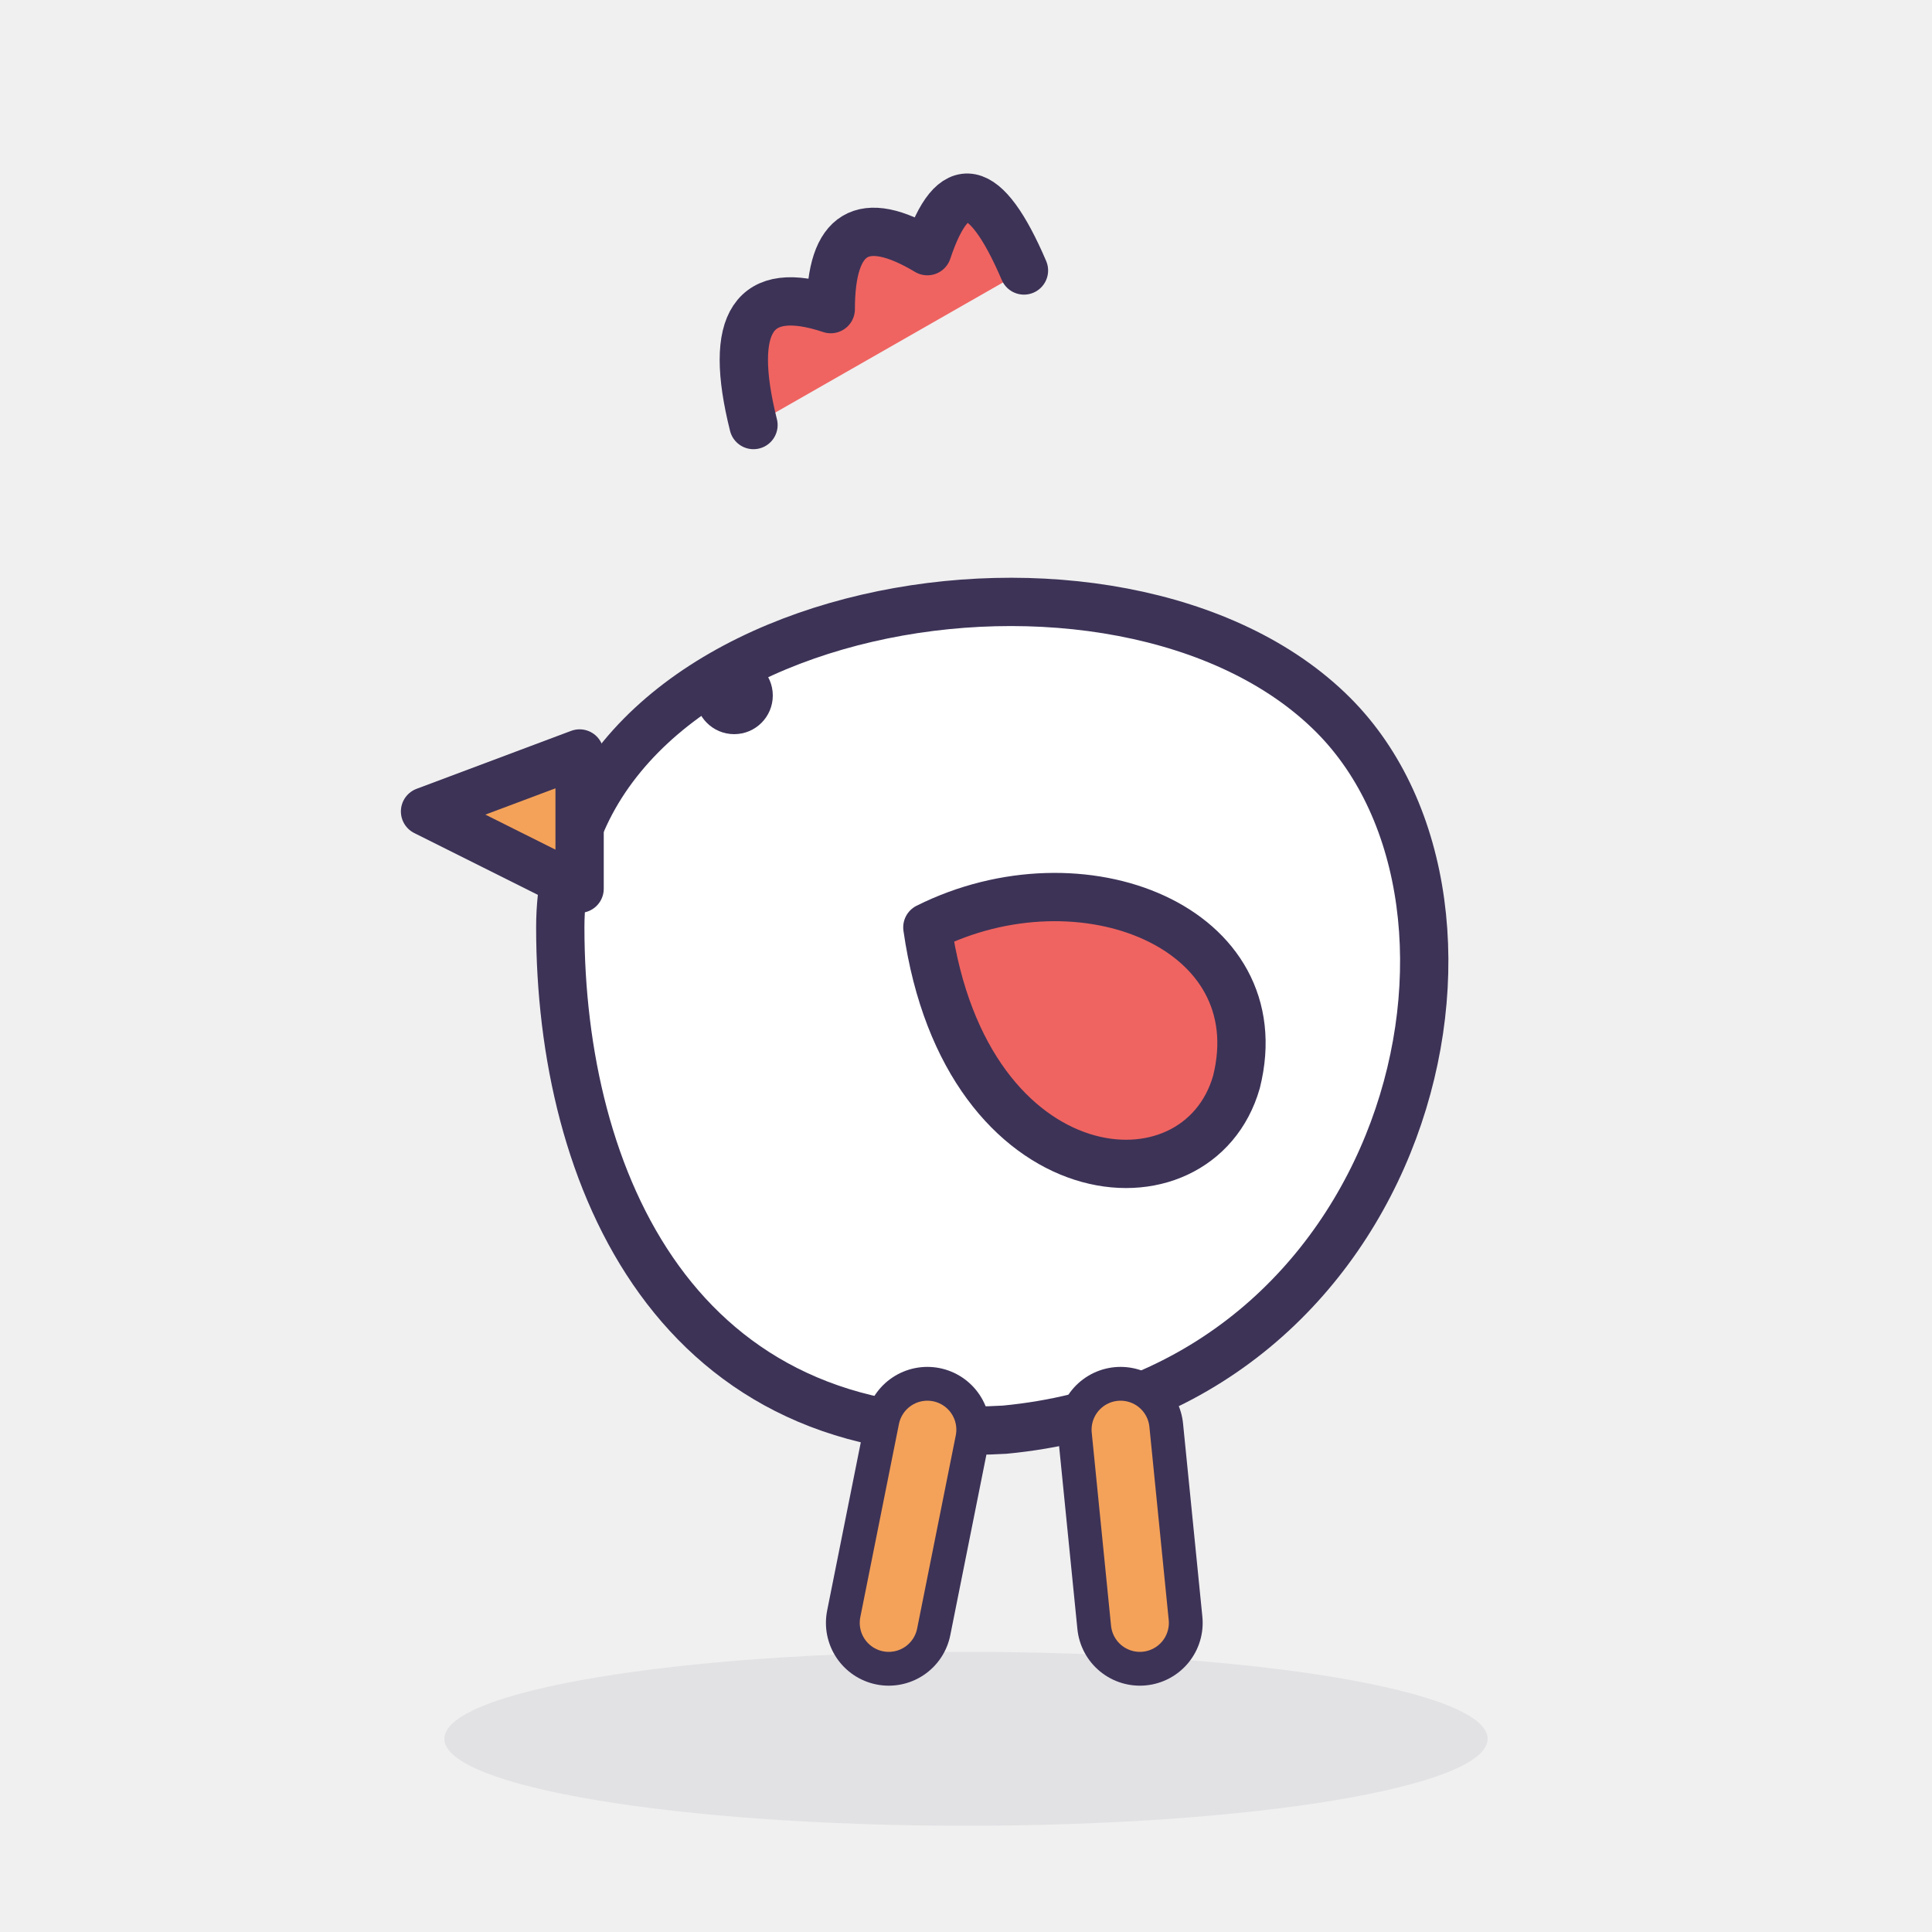
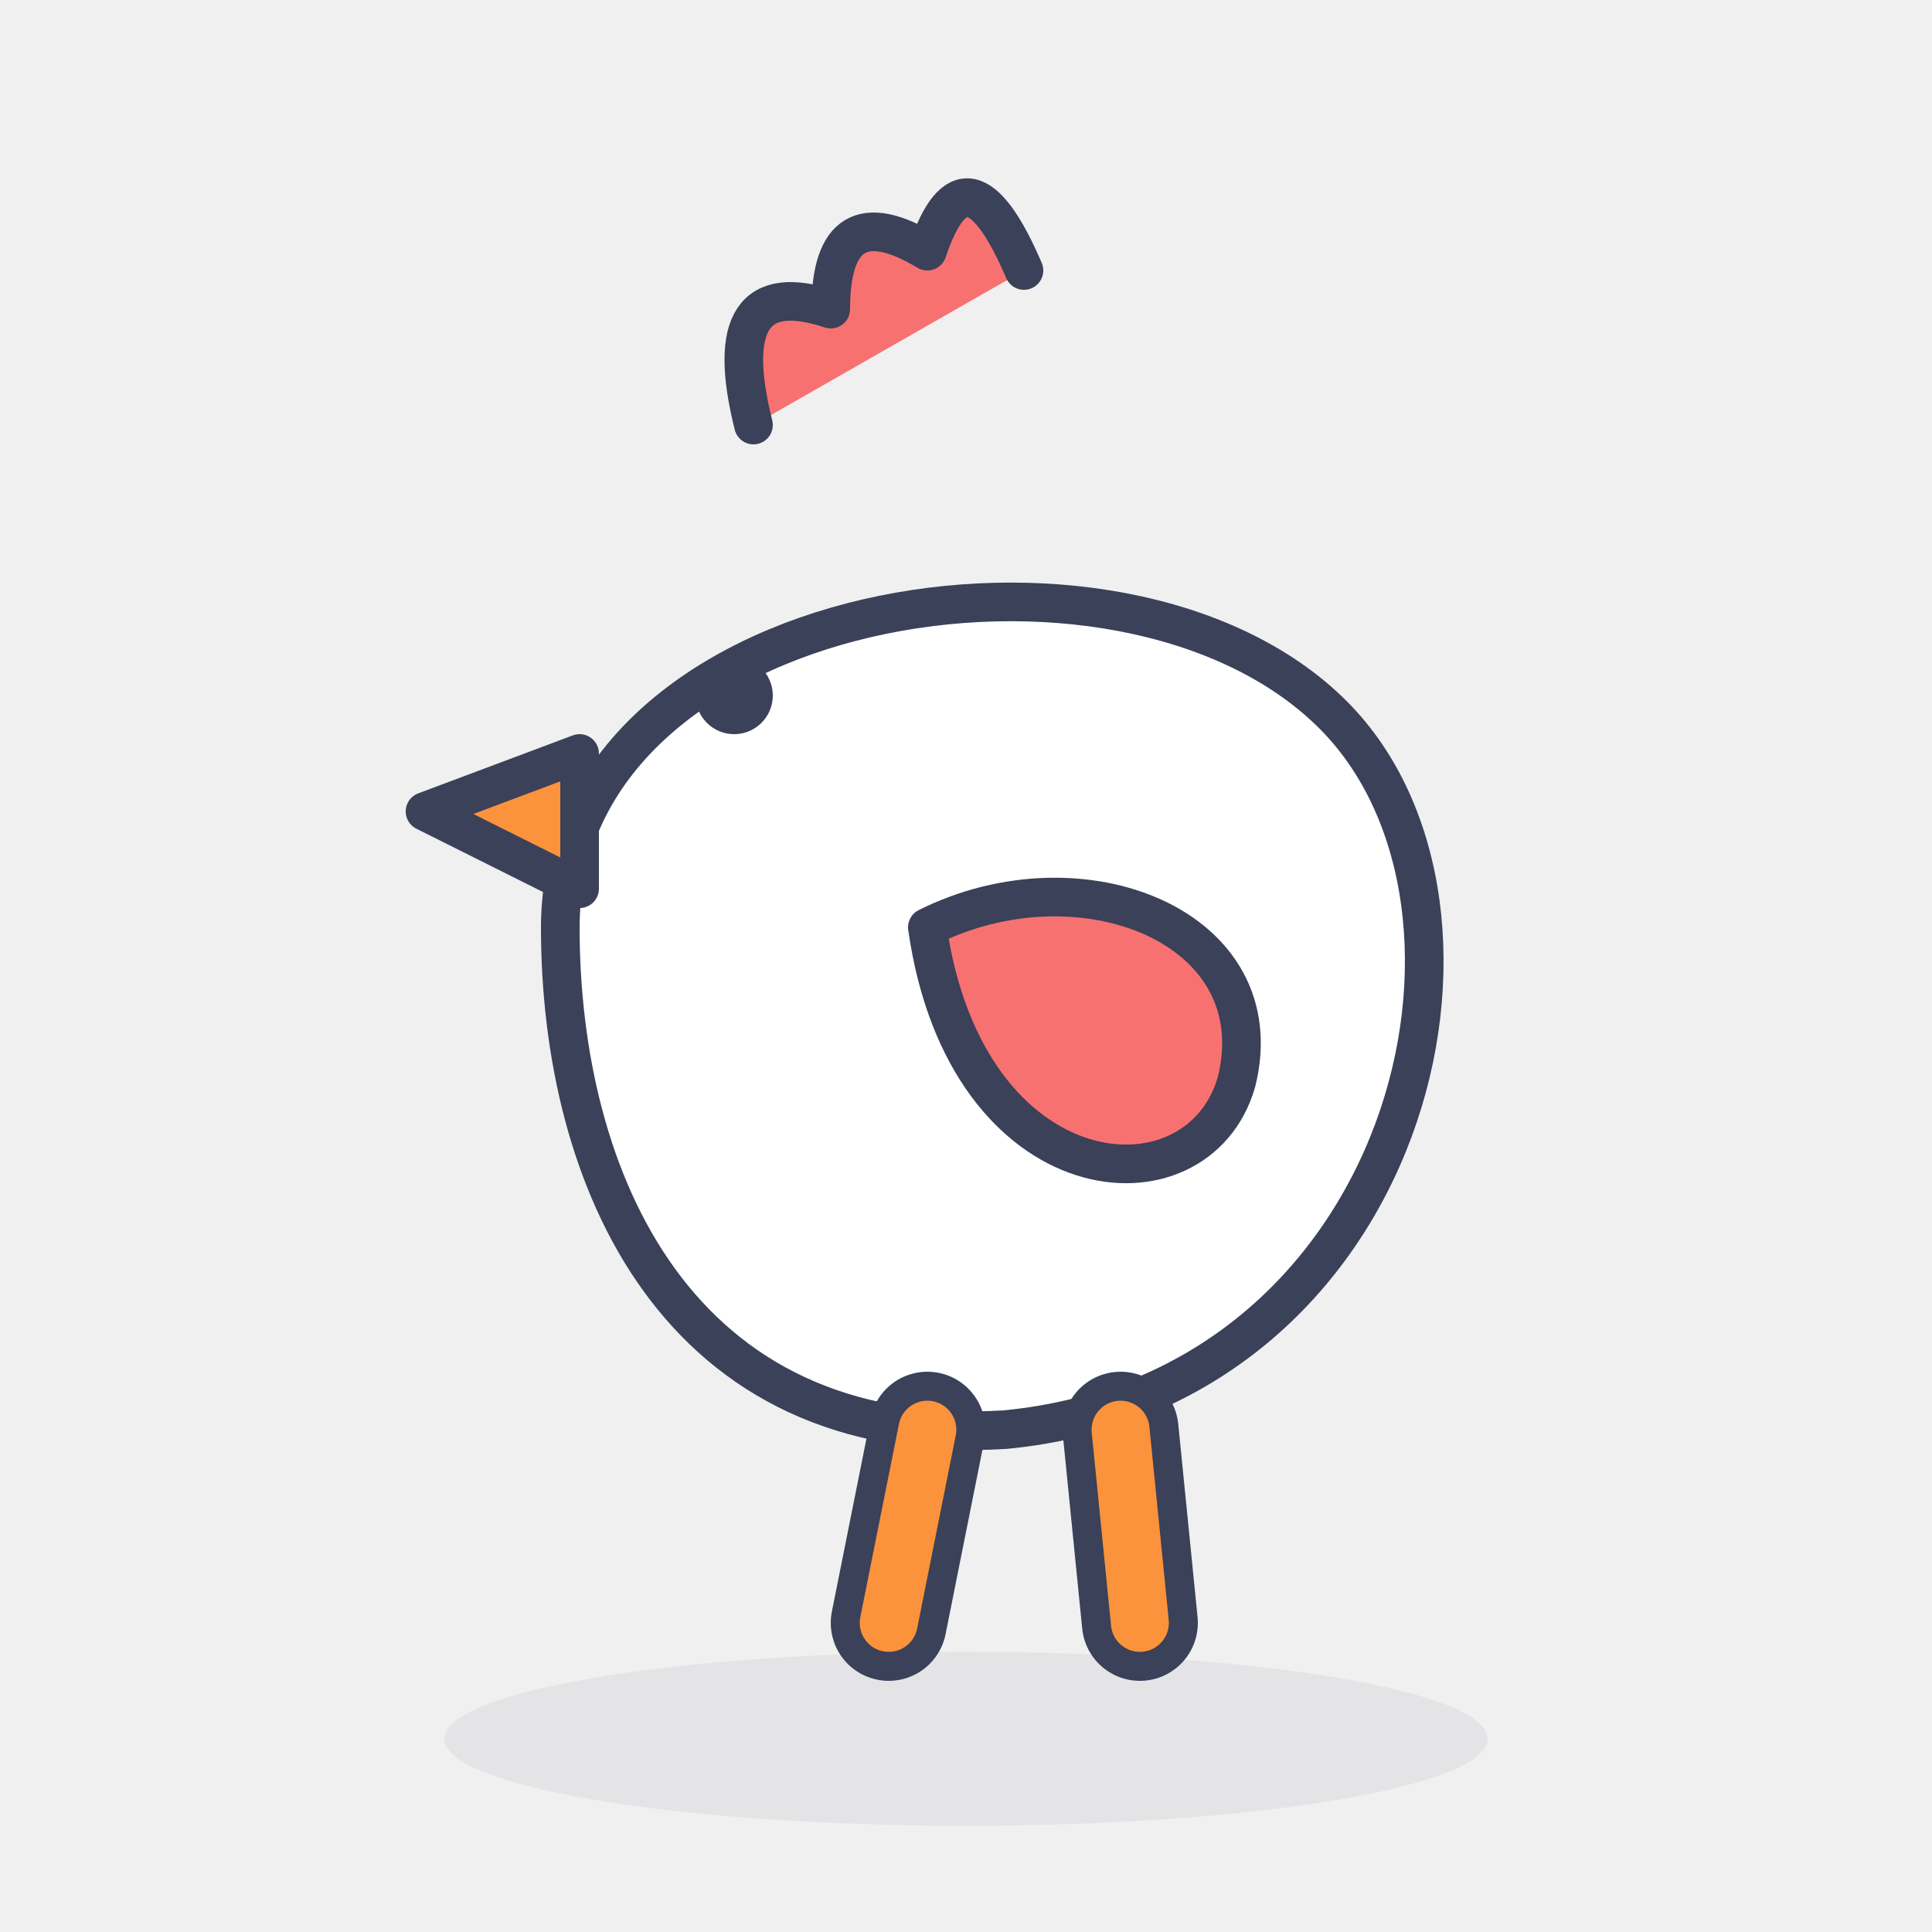
<svg xmlns="http://www.w3.org/2000/svg" viewBox="0 0 200 200" role="img">
-   <ellipse cx="100" cy="180" rx="54" ry="9" fill="#3d3357" opacity="0.08" />
-   <path d="M78 44 Q74 28 86 32 Q86 20 96 26 Q100 14 106 28" fill="#ef6461" stroke="#3d3357" stroke-width="5" stroke-linecap="round" stroke-linejoin="round" />
-   <path d="M58 96 C58 62 116 52 138 74 C158 94 146 144 104 148 C70 150 58 122 58 96 Z" fill="#fff" stroke="#3d3357" stroke-width="5" stroke-linecap="round" stroke-linejoin="round" />
-   <path d="M60 78 L44 84 L60 92 Z" fill="#f4a259" stroke="#3d3357" stroke-width="5" stroke-linecap="round" stroke-linejoin="round" />
-   <circle cx="76" cy="72" r="4" fill="#3d3357" />
-   <path d="M96 96 C112 88 132 96 128 112 C124 126 100 124 96 96 Z" fill="#ef6461" stroke="#3d3357" stroke-width="5" stroke-linecap="round" stroke-linejoin="round" />
-   <path d="M96 148 L92 168" stroke="#3d3357" stroke-width="13" stroke-linecap="round" fill="none" />
-   <path d="M96 148 L92 168" stroke="#f4a259" stroke-width="6" stroke-linecap="round" fill="none" />
-   <path d="M116 148 L118 168" stroke="#3d3357" stroke-width="13" stroke-linecap="round" fill="none" />
-   <path d="M116 148 L118 168" stroke="#f4a259" stroke-width="6" stroke-linecap="round" fill="none" />
+   <ellipse cx="100" cy="180" rx="54" ry="9" fill="#3a4159" opacity="0.07" />
+   <path d="M78 44 Q74 28 86 32 Q86 20 96 26 Q100 14 106 28" fill="#f87171" stroke="#3a4159" stroke-width="4" stroke-linecap="round" stroke-linejoin="round" />
+   <path d="M58 96 C58 62 116 52 138 74 C158 94 146 144 104 148 C70 150 58 122 58 96 Z" fill="#fff" stroke="#3a4159" stroke-width="4" stroke-linecap="round" stroke-linejoin="round" />
+   <path d="M60 78 L44 84 L60 92 Z" fill="#fb923c" stroke="#3a4159" stroke-width="4" stroke-linecap="round" stroke-linejoin="round" />
+   <circle cx="76" cy="72" r="4" fill="#3a4159" />
+   <path d="M96 96 C112 88 132 96 128 112 C124 126 100 124 96 96 Z" fill="#f87171" stroke="#3a4159" stroke-width="4" stroke-linecap="round" stroke-linejoin="round" />
+   <path d="M96 148 L92 168" stroke="#3a4159" stroke-width="12" stroke-linecap="round" fill="none" />
+   <path d="M96 148 L92 168" stroke="#fb923c" stroke-width="6" stroke-linecap="round" fill="none" />
+   <path d="M116 148 L118 168" stroke="#3a4159" stroke-width="12" stroke-linecap="round" fill="none" />
+   <path d="M116 148 L118 168" stroke="#fb923c" stroke-width="6" stroke-linecap="round" fill="none" />
</svg>
